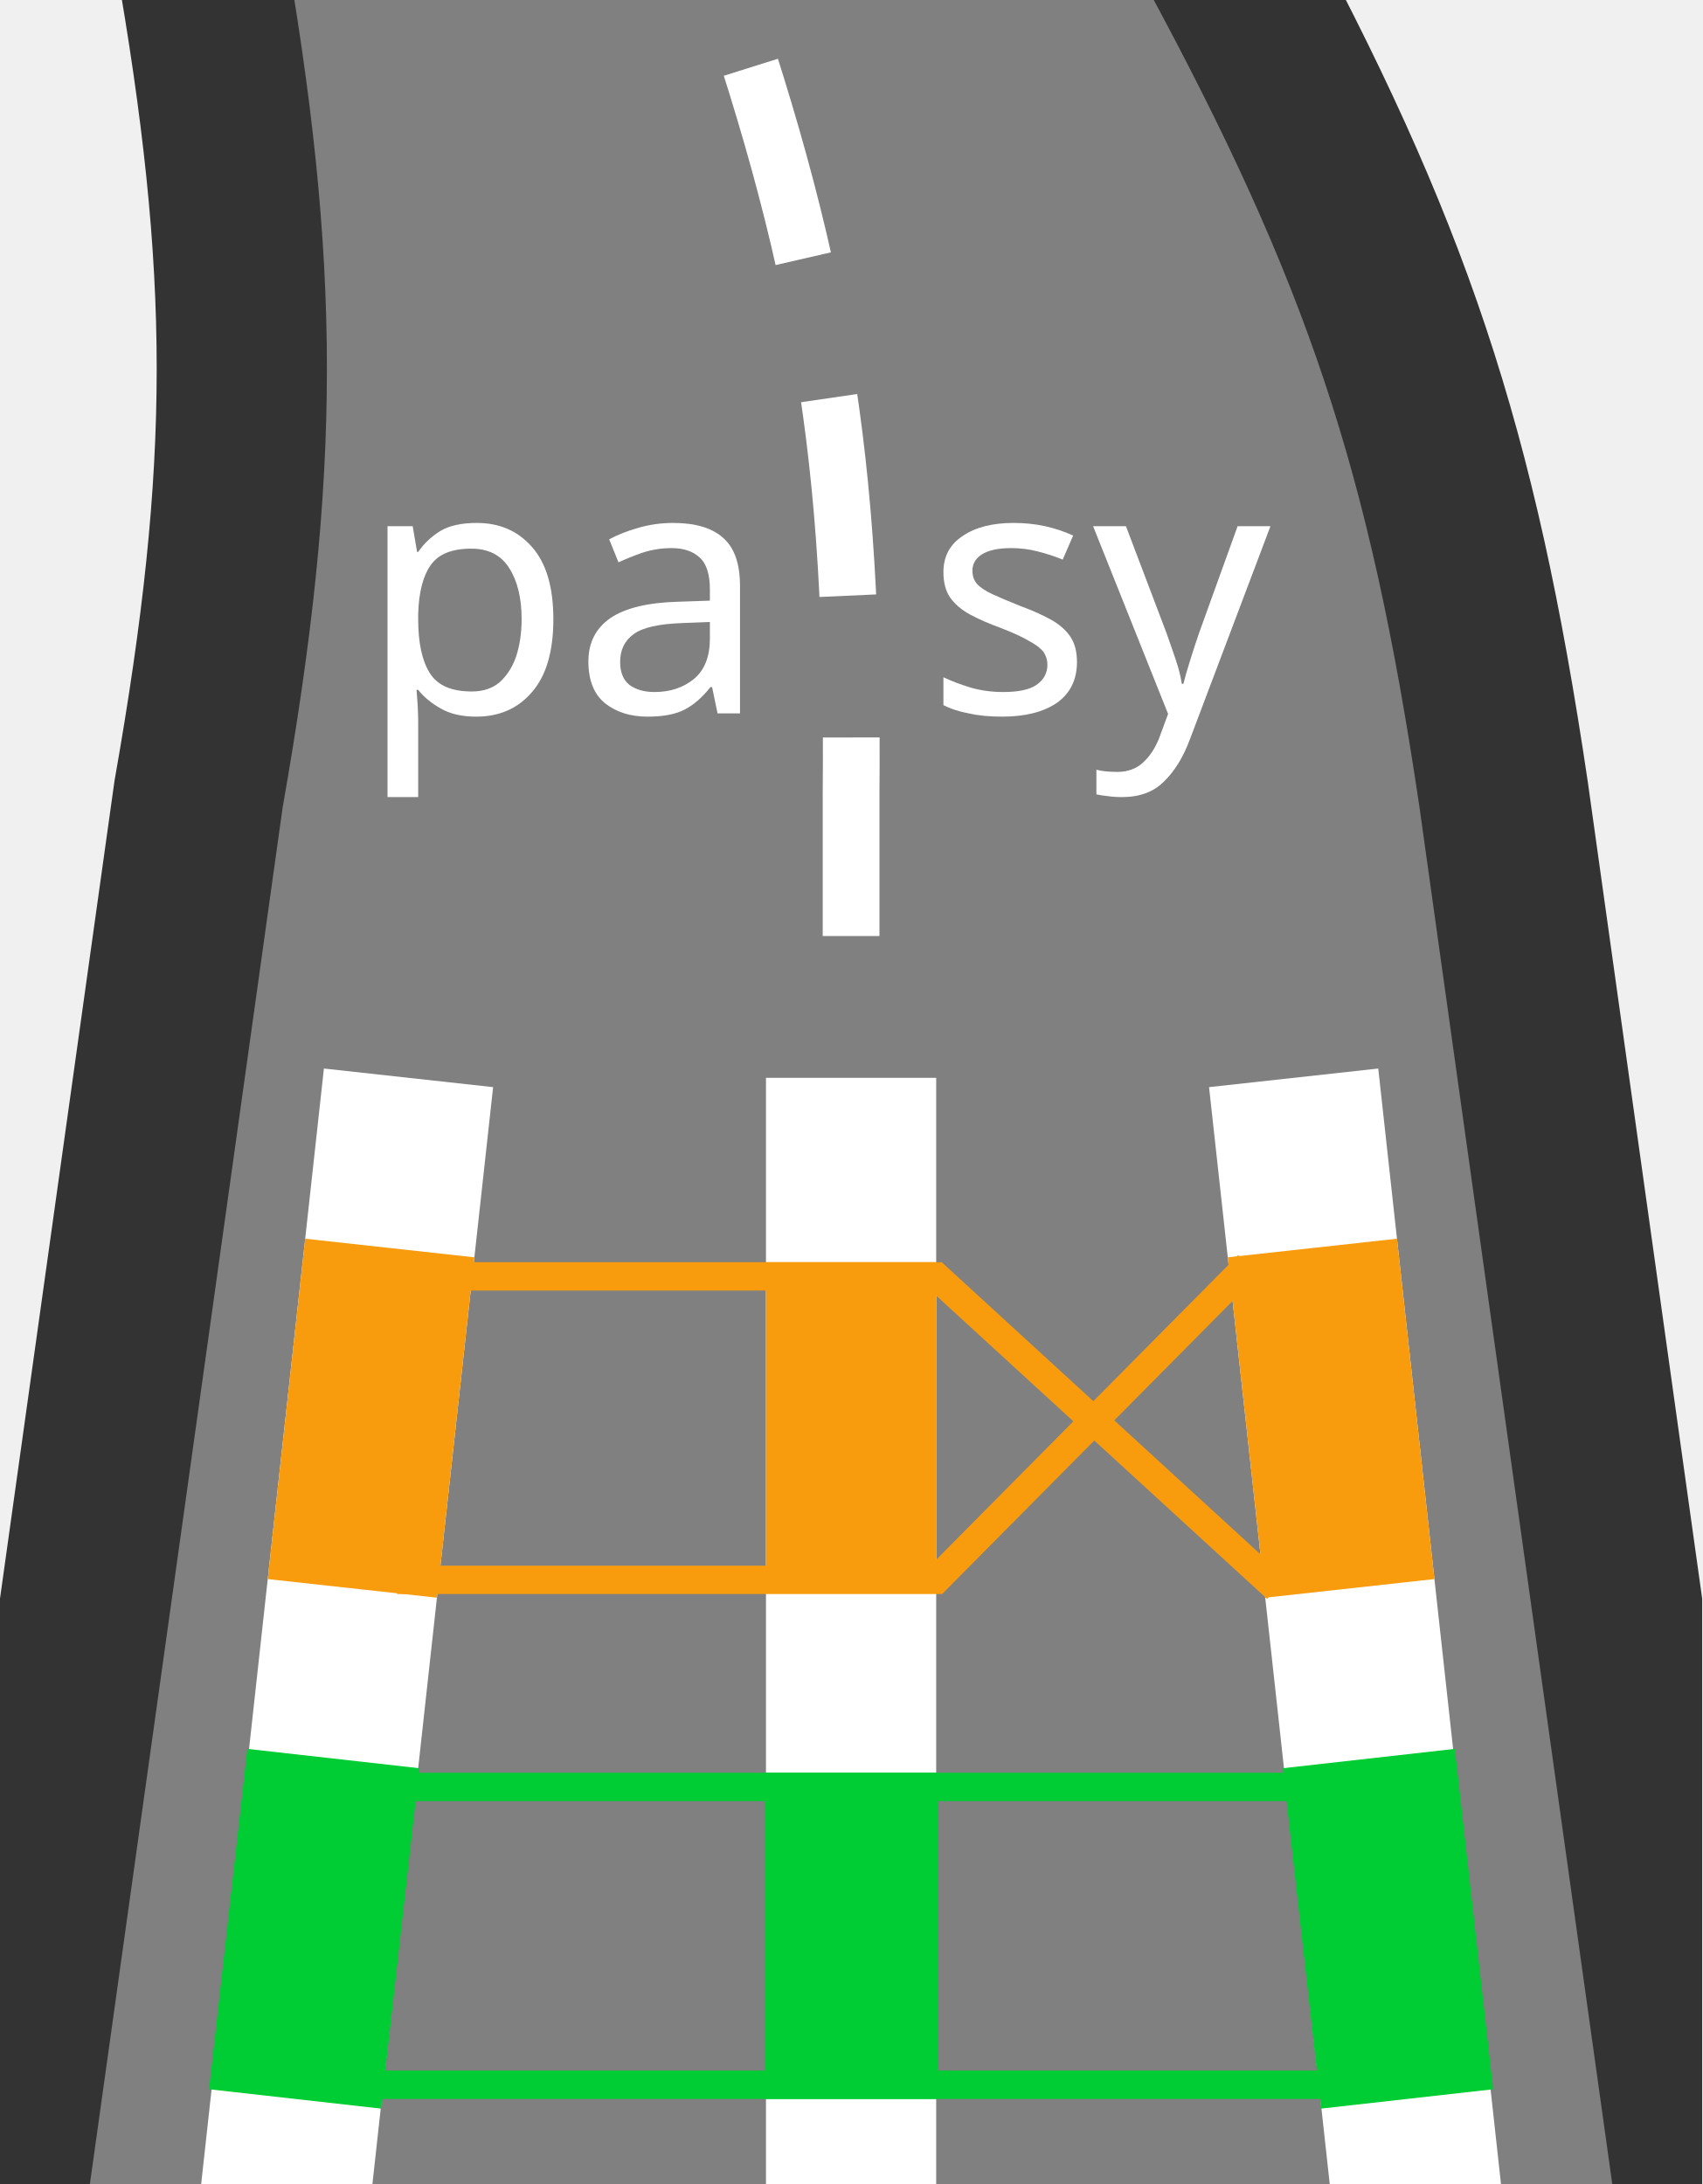
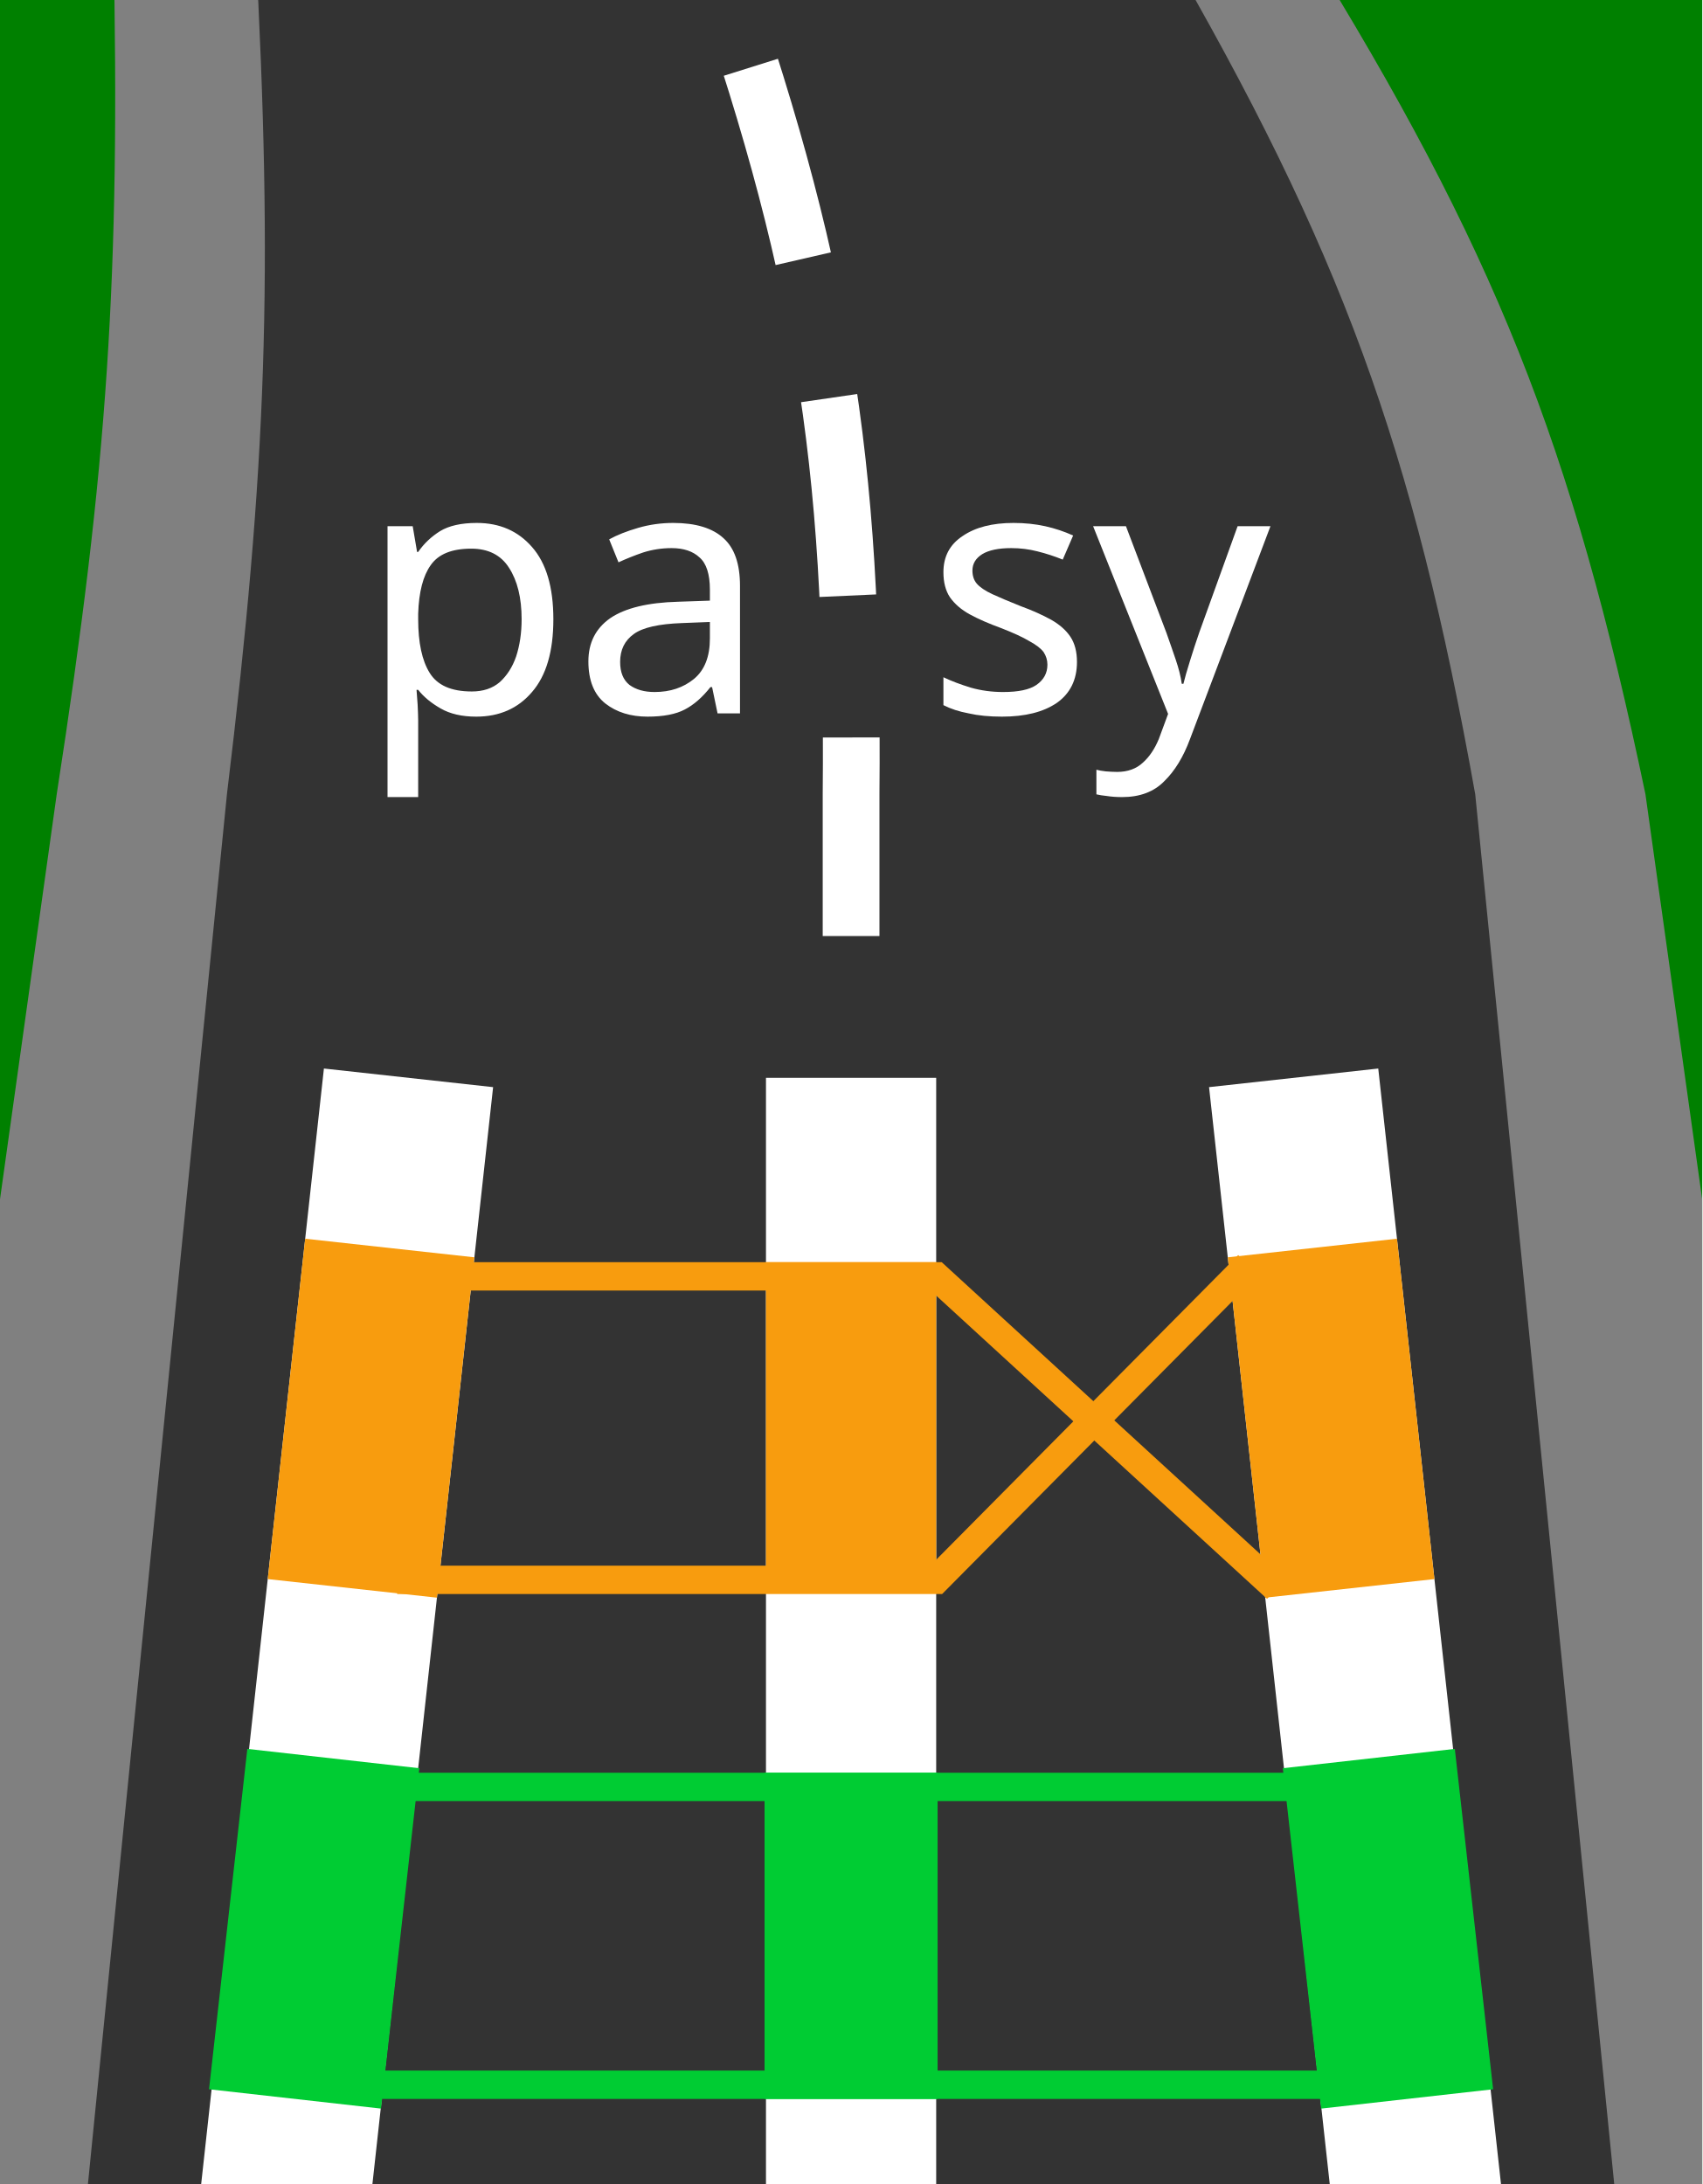
<svg xmlns="http://www.w3.org/2000/svg" version="1.1" id="svg2" width="226.772" height="291.024" viewBox="0 0 226.772 291.024">
  <defs id="defs6">
-     <clipPath clipPathUnits="userSpaceOnUse" id="clipPath22">
-       <path d="M -85.04,-138.899 V 79.371 H 85.04 v -218.27 z" id="path20" />
+     <clipPath clipPathUnits="userSpaceOnUse" id="clipPath20">
+       <path d="M -85.04,-138.899 V 79.371 H 85.04 v -218.27 z" id="path18" />
    </clipPath>
  </defs>
  <g id="g8" transform="matrix(1.333333,0,0,-1.333333,0,291.024)">
    <g id="g10" transform="translate(85.039,138.897)">
      <g id="g12">
-         <g id="g14" />
-         <g id="g16">
-           <g id="g18" clip-path="url(#clipPath22)">
-             <g id="g24">
-               <path d="M 85.04,-141.734 65.198,0 C 60.053,34.693 53.551,54.199 36.851,85.04 H -65.198 c 5.759,-32.66 5.759,-52.381 0,-85.04 l -19.843,-141.734 z" style="fill:#808080;fill-opacity:1;fill-rule:nonzero;stroke:#000000;stroke-width:0.399;stroke-linecap:butt;stroke-linejoin:miter;stroke-miterlimit:10;stroke-dasharray:none;stroke-opacity:0" id="path26" />
+         <g id="g14">
+           <g id="g16" clip-path="url(#clipPath20)">
+             <g id="g22">
+               <path d="M -85.04,-138.899 V 79.371 H 85.04 v -218.27 z" style="fill:#008000;fill-opacity:1;fill-rule:nonzero;stroke:#000000;stroke-width:0.399;stroke-linecap:butt;stroke-linejoin:miter;stroke-miterlimit:10;stroke-dasharray:none;stroke-opacity:0" id="path24" />
            </g>
-             <g id="g28">
-               <path d="M 85.04,-141.734 65.198,0 C 60.053,34.693 53.551,54.199 36.851,85.04" style="fill:none;stroke:#333333;stroke-width:17.008;stroke-linecap:butt;stroke-linejoin:miter;stroke-miterlimit:10;stroke-dasharray:none;stroke-opacity:1" id="path30" />
+             <g id="g26">
+               <path d="M 85.04,-141.734 65.198,0 C 60.053,34.693 53.551,54.199 36.851,85.04 H -65.198 c 5.759,-32.66 5.759,-52.381 0,-85.04 l -19.843,-141.734 z" style="fill:#333333;fill-opacity:1;fill-rule:nonzero;stroke:#000000;stroke-width:0.399;stroke-linecap:butt;stroke-linejoin:miter;stroke-miterlimit:10;stroke-dasharray:none;stroke-opacity:0" id="path28" />
            </g>
-             <g id="g32">
-               <path d="M -85.04,-141.734 -65.198,0 c 5.759,32.66 5.759,52.381 0,85.04" style="fill:none;stroke:#333333;stroke-width:17.008;stroke-linecap:butt;stroke-linejoin:miter;stroke-miterlimit:10;stroke-dasharray:none;stroke-opacity:1" id="path34" />
+             <g id="g30">
+               <path d="M 99.214,-141.734 H 76.536 L 62.363,0 C 56.139,34.812 48.936,54.456 31.182,85.04 h 14.173 C 64.225,54.606 72.047,35.052 79.371,0 Z" style="fill:#808080;fill-opacity:1;fill-rule:nonzero;stroke:#000000;stroke-width:0.399;stroke-linecap:butt;stroke-linejoin:miter;stroke-miterlimit:10;stroke-dasharray:none;stroke-opacity:0" id="path32" />
            </g>
-             <g id="g36">
-               <path d="M 0,-28.347 V 0 c 0.316,33.685 -2.95,53.279 -14.173,85.04" style="fill:none;stroke:#ffffff;stroke-width:5.669;stroke-linecap:butt;stroke-linejoin:miter;stroke-miterlimit:10;stroke-dasharray:19.843, 14.173;stroke-dashoffset:19.843;stroke-opacity:1" id="path38" />
+             <g id="g34">
+               <path d="m -99.214,-141.734 h 22.678 L -62.363,0 c 4.004,33.05 4.63,51.797 2.834,85.04 h -14.173 C -73.013,51.757 -74.27,32.898 -79.371,0 Z" style="fill:#808080;fill-opacity:1;fill-rule:nonzero;stroke:#000000;stroke-width:0.399;stroke-linecap:butt;stroke-linejoin:miter;stroke-miterlimit:10;stroke-dasharray:none;stroke-opacity:0" id="path36" />
            </g>
-             <g id="g40">
-               <g id="g42" />
-               <g id="g44" transform="matrix(3.5,0,0,3.5,-49.271,8.078)">
-                 <g id="g46">
-                   <g id="g48" transform="translate(-35.768,-146.975)">
-                     <text xml:space="preserve" transform="matrix(1,0,0,-1,35.768,146.975)" style="font-variant:normal;font-weight:normal;font-size:9.963px;font-family:'Gargoyle Mono';-inkscape-font-specification:GargoyleMono-Regular;writing-mode:lr-tb;fill:#ffffff;fill-opacity:1;fill-rule:nonzero;stroke:none" id="text52">
-                       <tspan x="0 5.979" y="0" id="tspan50">pa</tspan>
+             <g id="g38">
+               <path d="M 0,-28.347 V 0 c 0.316,33.685 -2.95,53.279 -14.173,85.04" style="fill:none;stroke:#ffffff;stroke-width:5.669;stroke-linecap:butt;stroke-linejoin:miter;stroke-miterlimit:10;stroke-dasharray:19.843, 14.173;stroke-dashoffset:19.843;stroke-opacity:1" id="path40" />
+             </g>
+             <g id="g42">
+               <g id="g44" />
+               <g id="g46" transform="matrix(3.5,0,0,3.5,-49.271,8.078)">
+                 <g id="g48">
+                   <g id="g50" transform="translate(-35.768,-146.975)">
+                     <text xml:space="preserve" transform="matrix(1,0,0,-1,35.768,146.975)" style="font-variant:normal;font-weight:normal;font-size:9.963px;font-family:'Gargoyle Mono';-inkscape-font-specification:GargoyleMono-Regular;writing-mode:lr-tb;fill:#ffffff;fill-opacity:1;fill-rule:nonzero;stroke:none" id="text54">
+                       <tspan x="0 5.979" y="0" id="tspan52">pa</tspan>
                    </text>
-                     <g id="g54" transform="translate(35.768,146.975)" />
+                     <g id="g56" transform="translate(35.768,146.975)" />
                  </g>
                </g>
-                 <g id="g56" transform="translate(49.271,-8.078)" />
+                 <g id="g58" transform="translate(49.271,-8.078)" />
              </g>
            </g>
-             <g id="g58">
-               <g id="g60" />
-               <g id="g62" transform="matrix(3.5,0,0,3.5,7.422,8.078)">
-                 <g id="g64">
-                   <g id="g66" transform="translate(-92.461,-146.975)">
-                     <text xml:space="preserve" transform="matrix(1,0,0,-1,92.461,146.975)" style="font-variant:normal;font-weight:normal;font-size:9.963px;font-family:'Gargoyle Mono';-inkscape-font-specification:GargoyleMono-Regular;writing-mode:lr-tb;fill:#ffffff;fill-opacity:1;fill-rule:nonzero;stroke:none" id="text70">
-                       <tspan x="0 5.979" y="0" id="tspan68">sy</tspan>
+             <g id="g60">
+               <g id="g62" />
+               <g id="g64" transform="matrix(3.5,0,0,3.5,7.422,8.078)">
+                 <g id="g66">
+                   <g id="g68" transform="translate(-92.461,-146.975)">
+                     <text xml:space="preserve" transform="matrix(1,0,0,-1,92.461,146.975)" style="font-variant:normal;font-weight:normal;font-size:9.963px;font-family:'Gargoyle Mono';-inkscape-font-specification:GargoyleMono-Regular;writing-mode:lr-tb;fill:#ffffff;fill-opacity:1;fill-rule:nonzero;stroke:none" id="text72">
+                       <tspan x="0 5.979" y="0" id="tspan70">sy</tspan>
                    </text>
-                     <g id="g72" transform="translate(92.461,146.975)" />
+                     <g id="g74" transform="translate(92.461,146.975)" />
                  </g>
                </g>
-                 <g id="g74" transform="translate(-7.422,-8.078)" />
+                 <g id="g76" transform="translate(-7.422,-8.078)" />
              </g>
            </g>
-             <g id="g76">
-               <path d="M -56.694,-141.734 -44.221,-28.347" style="fill:none;stroke:#ffffff;stroke-width:17.008;stroke-linecap:butt;stroke-linejoin:miter;stroke-miterlimit:10;stroke-dasharray:none;stroke-opacity:1" id="path78" />
+             <g id="g78">
+               <path d="M -56.694,-141.734 -44.221,-28.347" style="fill:none;stroke:#ffffff;stroke-width:17.008;stroke-linecap:butt;stroke-linejoin:miter;stroke-miterlimit:10;stroke-dasharray:none;stroke-opacity:1" id="path80" />
            </g>
-             <g id="g80">
-               <path d="M 0,-141.734 V -28.347" style="fill:none;stroke:#ffffff;stroke-width:17.008;stroke-linecap:butt;stroke-linejoin:miter;stroke-miterlimit:10;stroke-dasharray:none;stroke-opacity:1" id="path82" />
+             <g id="g82">
+               <path d="M 0,-141.734 V -28.347" style="fill:none;stroke:#ffffff;stroke-width:17.008;stroke-linecap:butt;stroke-linejoin:miter;stroke-miterlimit:10;stroke-dasharray:none;stroke-opacity:1" id="path84" />
            </g>
-             <g id="g84">
-               <path d="M 56.694,-141.734 44.221,-28.347" style="fill:none;stroke:#ffffff;stroke-width:17.008;stroke-linecap:butt;stroke-linejoin:miter;stroke-miterlimit:10;stroke-dasharray:none;stroke-opacity:1" id="path86" />
+             <g id="g86">
+               <path d="M 56.694,-141.734 44.221,-28.347" style="fill:none;stroke:#ffffff;stroke-width:17.008;stroke-linecap:butt;stroke-linejoin:miter;stroke-miterlimit:10;stroke-dasharray:none;stroke-opacity:1" id="path88" />
            </g>
-             <g id="g88">
-               <path d="M 54.709,-128.978 H 0 -54.709" style="fill:none;stroke:#00cc33;stroke-width:2.835;stroke-linecap:butt;stroke-linejoin:miter;stroke-miterlimit:10;stroke-dasharray:none;stroke-opacity:1" id="path90" />
+             <g id="g90">
+               <path d="M 54.709,-128.978 H 0 -54.709" style="fill:none;stroke:#00cc33;stroke-width:2.835;stroke-linecap:butt;stroke-linejoin:miter;stroke-miterlimit:10;stroke-dasharray:none;stroke-opacity:1" id="path92" />
            </g>
-             <g id="g92">
-               <path d="M 53.575,-99.214 H 0 -53.575" style="fill:none;stroke:#00cc33;stroke-width:2.835;stroke-linecap:butt;stroke-linejoin:miter;stroke-miterlimit:10;stroke-dasharray:none;stroke-opacity:1" id="path94" />
+             <g id="g94">
+               <path d="M 53.575,-99.214 H 0 -53.575" style="fill:none;stroke:#00cc33;stroke-width:2.835;stroke-linecap:butt;stroke-linejoin:miter;stroke-miterlimit:10;stroke-dasharray:none;stroke-opacity:1" id="path96" />
            </g>
-             <g id="g96">
-               <path d="m -55.56,-130.395 3.827,34.017" style="fill:none;stroke:#00cc33;stroke-width:17.292;stroke-linecap:butt;stroke-linejoin:miter;stroke-miterlimit:10;stroke-dasharray:none;stroke-opacity:1" id="path98" />
+             <g id="g98">
+               <path d="m -55.56,-130.395 3.827,34.017" style="fill:none;stroke:#00cc33;stroke-width:17.292;stroke-linecap:butt;stroke-linejoin:miter;stroke-miterlimit:10;stroke-dasharray:none;stroke-opacity:1" id="path100" />
            </g>
-             <g id="g100">
-               <path d="m 55.56,-130.395 -3.827,34.017" style="fill:none;stroke:#00cc33;stroke-width:17.292;stroke-linecap:butt;stroke-linejoin:miter;stroke-miterlimit:10;stroke-dasharray:none;stroke-opacity:1" id="path102" />
+             <g id="g102">
+               <path d="m 55.56,-130.395 -3.827,34.017" style="fill:none;stroke:#00cc33;stroke-width:17.292;stroke-linecap:butt;stroke-linejoin:miter;stroke-miterlimit:10;stroke-dasharray:none;stroke-opacity:1" id="path104" />
            </g>
-             <g id="g104">
-               <path d="m 0,-130.395 v 32.599" style="fill:none;stroke:#00cc33;stroke-width:17.292;stroke-linecap:butt;stroke-linejoin:miter;stroke-miterlimit:10;stroke-dasharray:none;stroke-opacity:1" id="path106" />
+             <g id="g106">
+               <path d="m 0,-130.395 v 32.599" style="fill:none;stroke:#00cc33;stroke-width:17.292;stroke-linecap:butt;stroke-linejoin:miter;stroke-miterlimit:10;stroke-dasharray:none;stroke-opacity:1" id="path108" />
            </g>
-             <g id="g108">
-               <path d="M -42.52,-48.189 H 8.504 L 42.52,-79.371" style="fill:none;stroke:#f89c0e;stroke-width:2.835;stroke-linecap:butt;stroke-linejoin:miter;stroke-miterlimit:10;stroke-dasharray:none;stroke-opacity:1" id="path110" />
+             <g id="g110">
+               <path d="M -42.52,-48.189 H 8.504 L 42.52,-79.371" style="fill:none;stroke:#f89c0e;stroke-width:2.835;stroke-linecap:butt;stroke-linejoin:miter;stroke-miterlimit:10;stroke-dasharray:none;stroke-opacity:1" id="path112" />
            </g>
-             <g id="g112">
-               <path d="M -45.355,-78.521 H 8.504 l 31.181,31.465" style="fill:none;stroke:#f89c0e;stroke-width:2.835;stroke-linecap:butt;stroke-linejoin:miter;stroke-miterlimit:10;stroke-dasharray:none;stroke-opacity:1" id="path114" />
+             <g id="g114">
+               <path d="M -45.355,-78.521 H 8.504 l 31.181,31.465" style="fill:none;stroke:#f89c0e;stroke-width:2.835;stroke-linecap:butt;stroke-linejoin:miter;stroke-miterlimit:10;stroke-dasharray:none;stroke-opacity:1" id="path116" />
            </g>
-             <g id="g116">
-               <path d="m -49.834,-79.371 3.741,34.016" style="fill:none;stroke:#f89c0e;stroke-width:17.008;stroke-linecap:butt;stroke-linejoin:miter;stroke-miterlimit:10;stroke-dasharray:none;stroke-opacity:1" id="path118" />
+             <g id="g118">
+               <path d="m -49.834,-79.371 3.741,34.016" style="fill:none;stroke:#f89c0e;stroke-width:17.008;stroke-linecap:butt;stroke-linejoin:miter;stroke-miterlimit:10;stroke-dasharray:none;stroke-opacity:1" id="path120" />
            </g>
-             <g id="g120">
-               <path d="M 49.834,-79.371 46.092,-45.355" style="fill:none;stroke:#f89c0e;stroke-width:17.008;stroke-linecap:butt;stroke-linejoin:miter;stroke-miterlimit:10;stroke-dasharray:none;stroke-opacity:1" id="path122" />
+             <g id="g122">
+               <path d="M 49.834,-79.371 46.092,-45.355" style="fill:none;stroke:#f89c0e;stroke-width:17.008;stroke-linecap:butt;stroke-linejoin:miter;stroke-miterlimit:10;stroke-dasharray:none;stroke-opacity:1" id="path124" />
            </g>
-             <g id="g124">
-               <path d="m 0,-79.371 v 32.599" style="fill:none;stroke:#f89c0e;stroke-width:17.008;stroke-linecap:butt;stroke-linejoin:miter;stroke-miterlimit:10;stroke-dasharray:none;stroke-opacity:1" id="path126" />
+             <g id="g126">
+               <path d="m 0,-79.371 v 32.599" style="fill:none;stroke:#f89c0e;stroke-width:17.008;stroke-linecap:butt;stroke-linejoin:miter;stroke-miterlimit:10;stroke-dasharray:none;stroke-opacity:1" id="path128" />
            </g>
          </g>
        </g>
      </g>
    </g>
  </g>
</svg>
